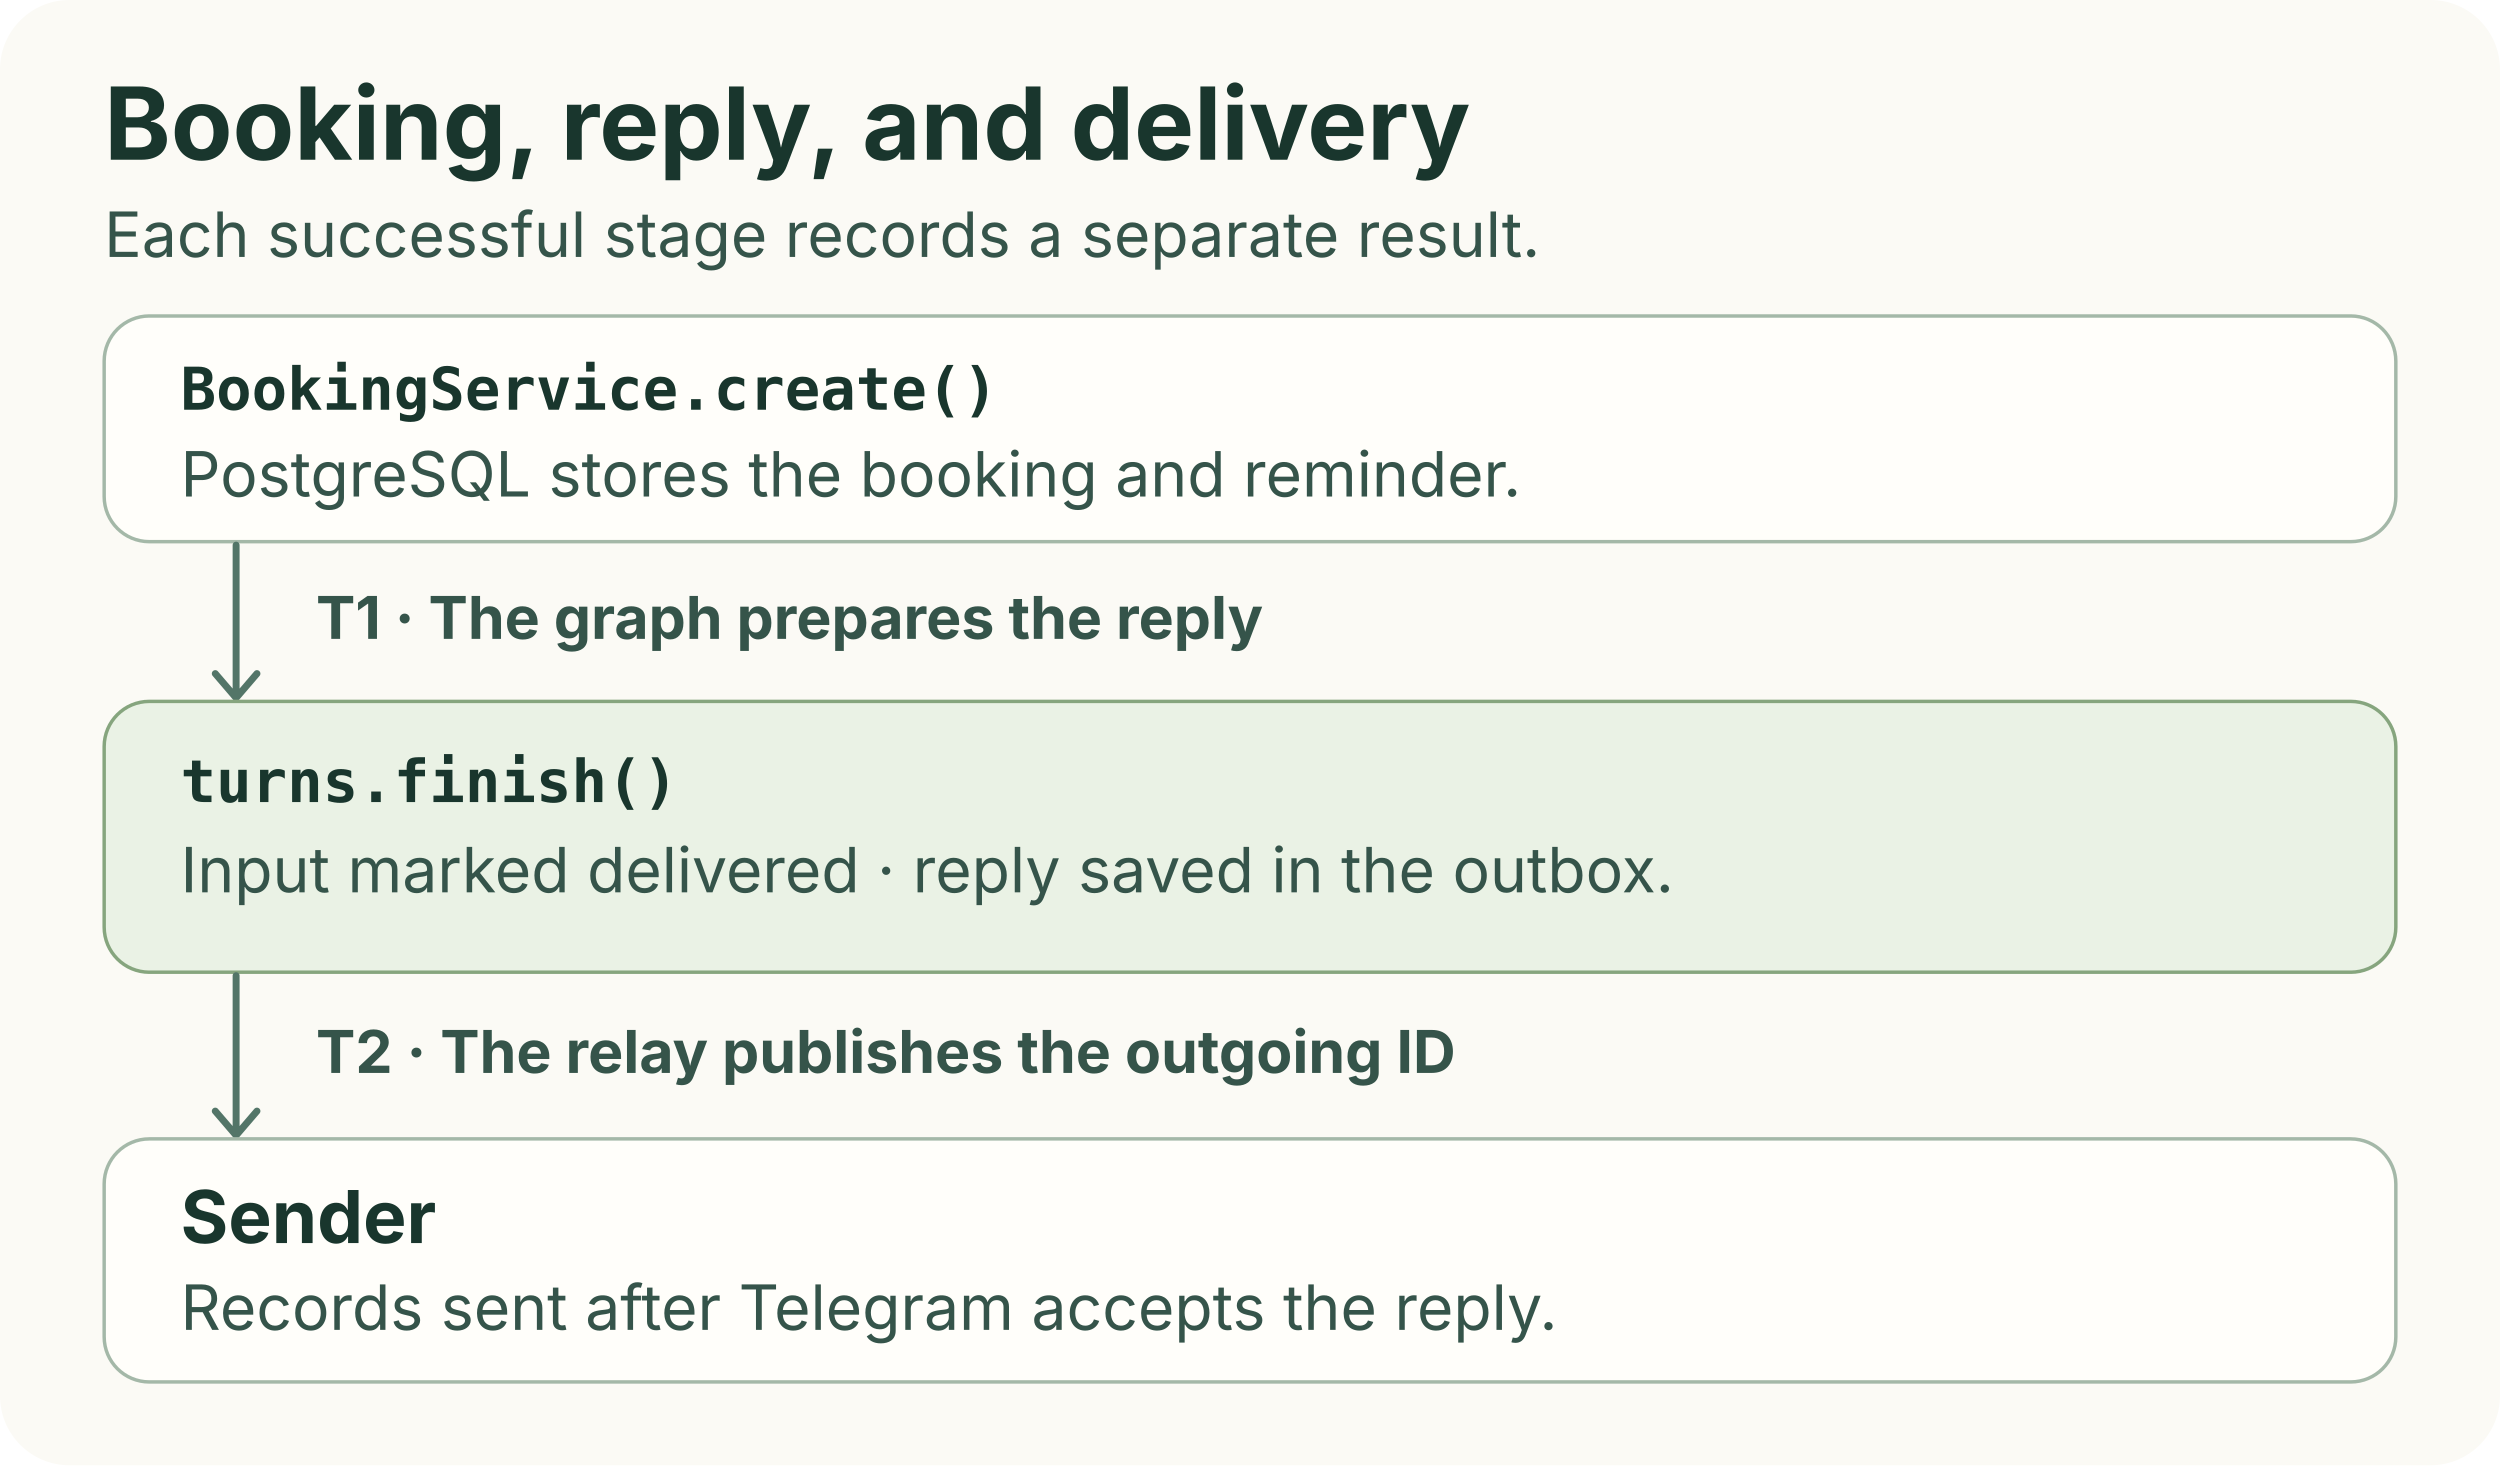
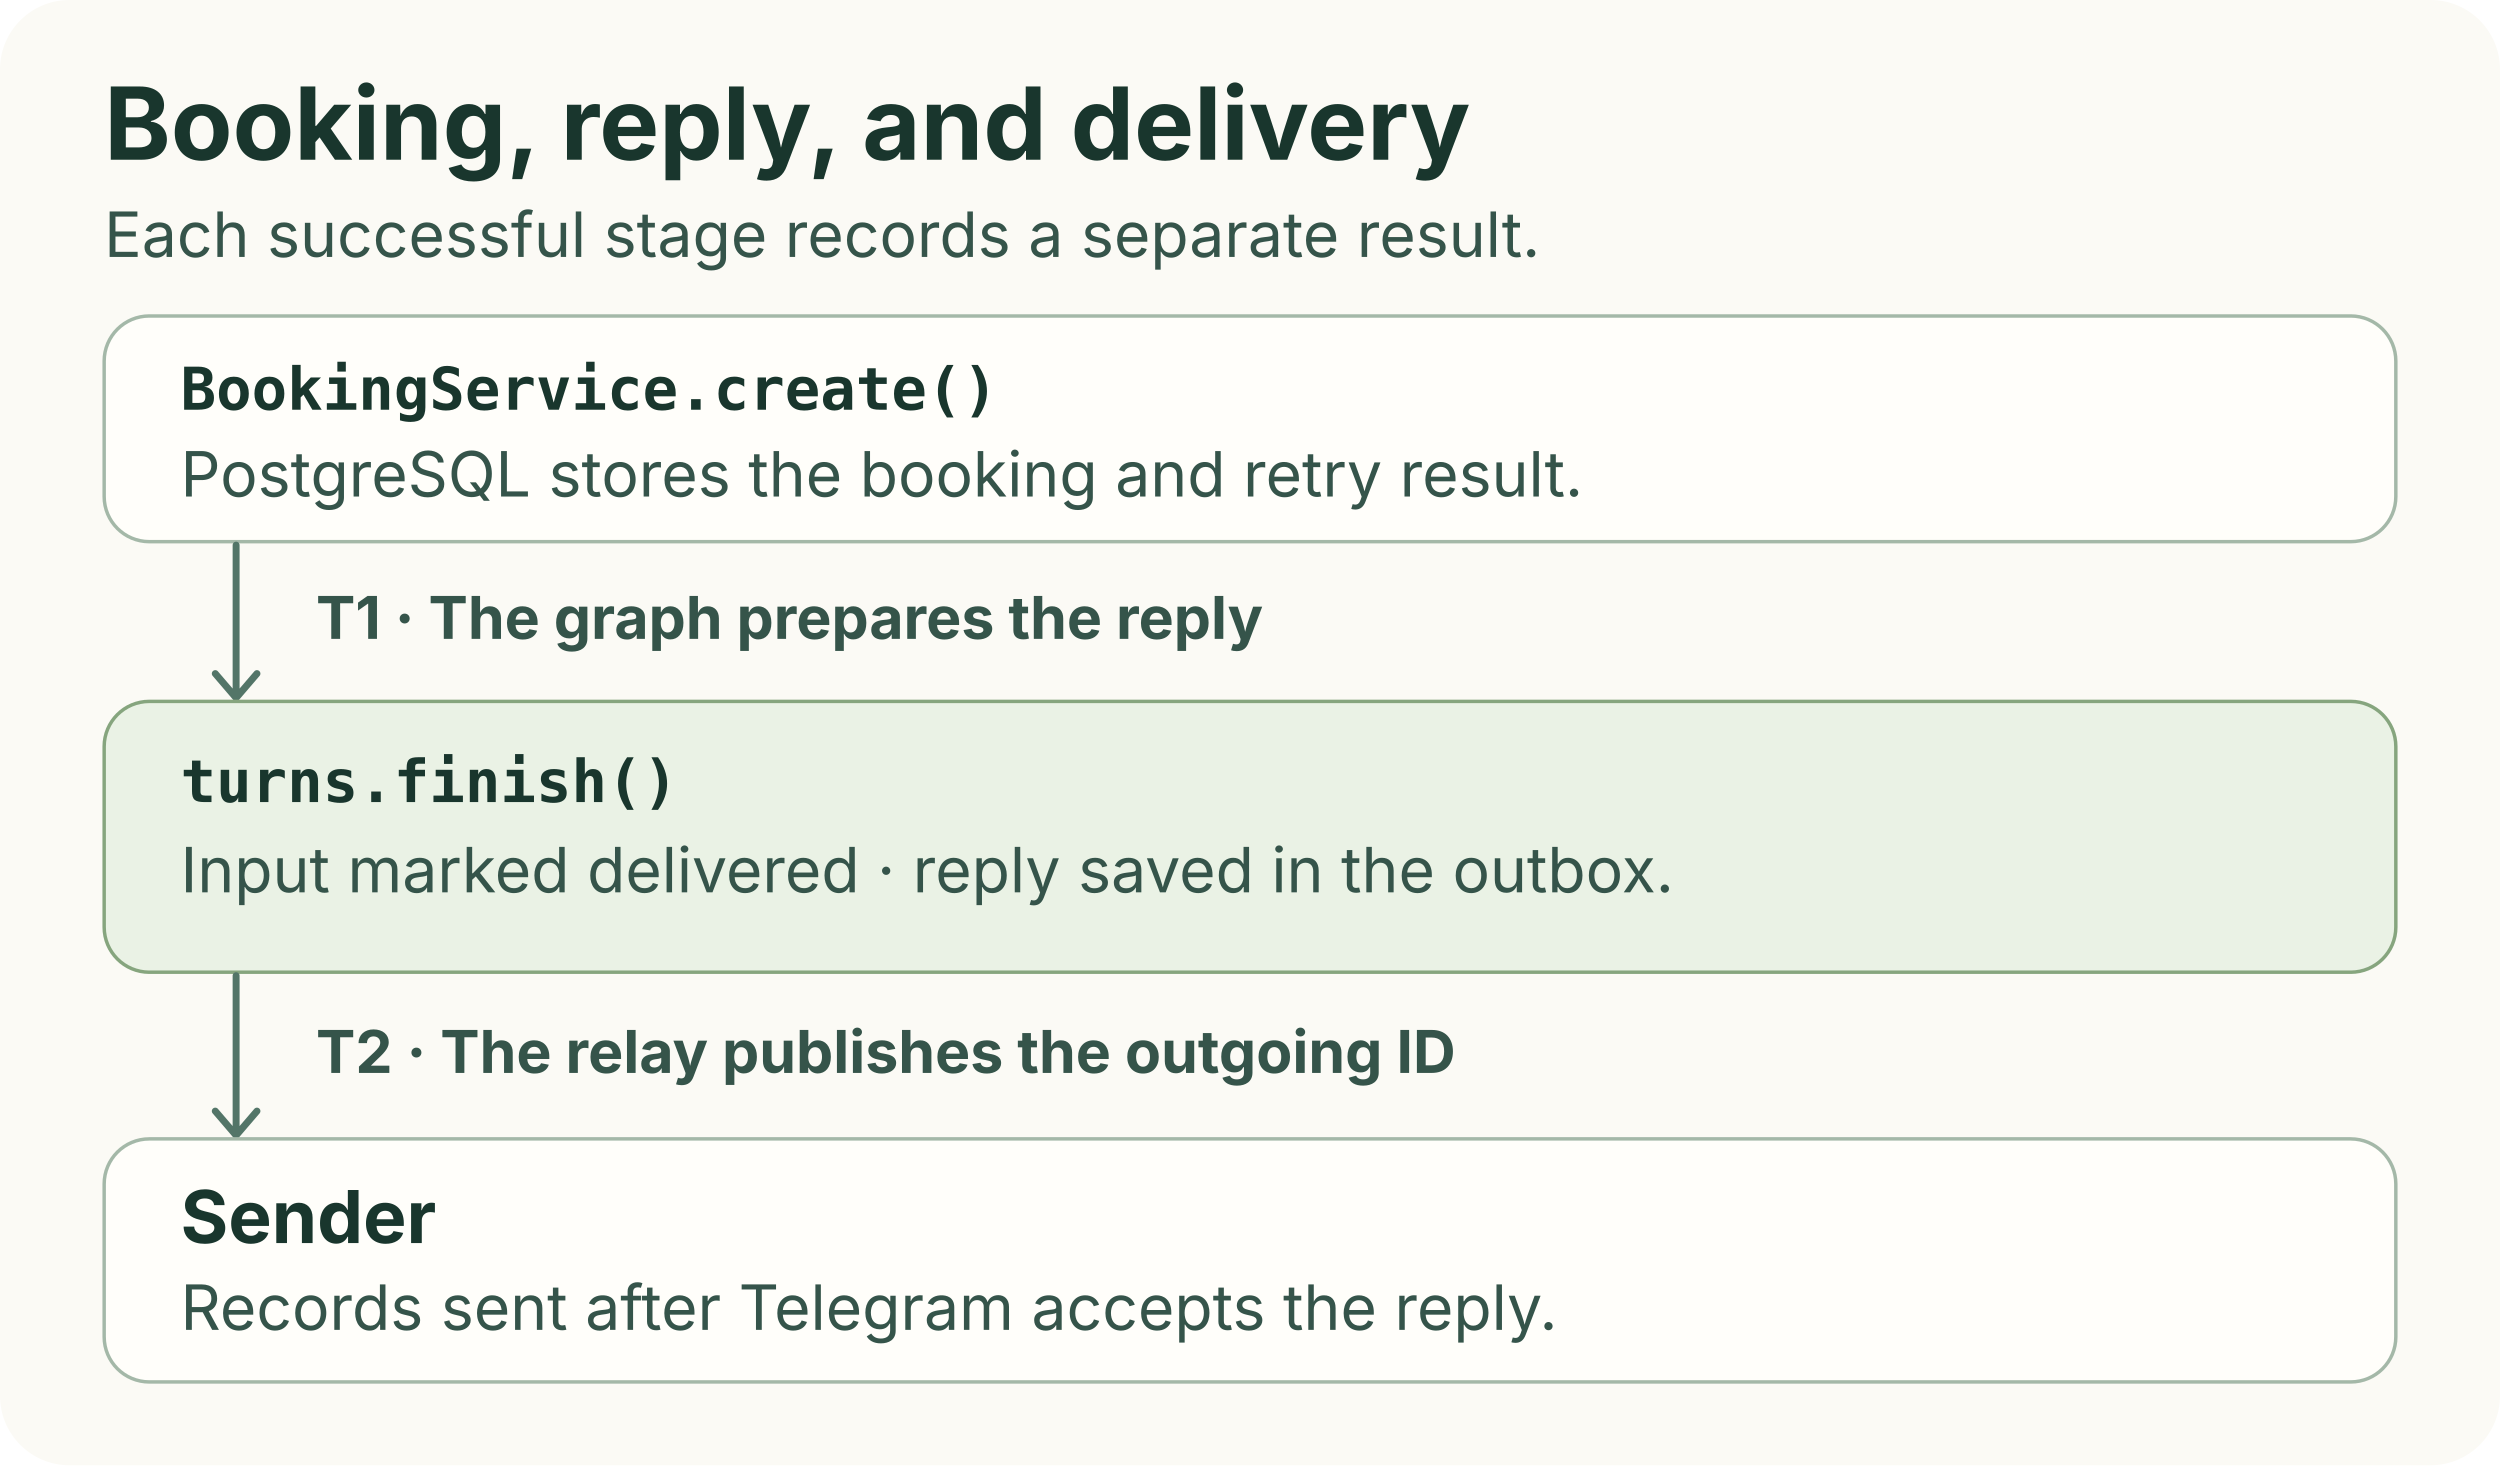
<svg xmlns="http://www.w3.org/2000/svg" width="720" height="422" viewBox="0 0 720 422" role="img" xml:lang="en" aria-labelledby="title desc">
  <style>
    text { font-family: Inter, Arial, sans-serif; fill: #19362d; }
    .title { font-size: 29px; font-weight: 700; }
    .heading { font-size: 21px; font-weight: 700; }
    .body { font-size: 18px; fill: #35544a; }
    .label { font-size: 17px; font-weight: 700; fill: #35544a; }
    .code-title { font-family: ui-monospace, Menlo, Consolas, monospace; font-size: 17px; font-weight: 700; }
    .panel { fill: #fffefa; stroke: #a4b8a8; }
    .green { fill: #eaf2e5; stroke: #86a57e; }
    .arrow { fill: none; stroke: #537568; stroke-width: 2; stroke-linecap: round; stroke-linejoin: round; }
  </style>
  <rect width="720" height="422" rx="20" fill="#fbfaf5" />
  <text class="title" x="30" y="46">Booking, reply, and delivery</text>
  <text class="body" x="30" y="74">Each successful stage records a separate result.</text>
  <rect class="panel" x="30" y="91" width="660" height="65" rx="13" />
  <text class="code-title" x="52" y="118">BookingService.create()</text>
-   <text class="body" x="52" y="143">PostgreSQL stores the booking and reminder.</text>
+   <text class="body" x="52" y="143">PostgreSQL stores the booking and retry result.</text>
  <path class="arrow" d="M68 157V201m-6-7 6 7 6-7" />
  <text class="label" x="91" y="184">T1 · The graph prepares the reply</text>
  <rect class="green" x="30" y="202" width="660" height="78" rx="13" />
  <text class="code-title" x="52" y="231">turns.finish()</text>
  <text class="body" x="52" y="257">Input marked delivered · reply saved in the outbox.</text>
  <path class="arrow" d="M68 281V327m-6-7 6 7 6-7" />
  <text class="label" x="91" y="309">T2 · The relay publishes the outgoing ID</text>
  <rect class="panel" x="30" y="328" width="660" height="70" rx="13" />
  <text class="heading" x="52" y="358">Sender</text>
  <text class="body" x="52" y="383">Records sent after Telegram accepts the reply.</text>
</svg>
